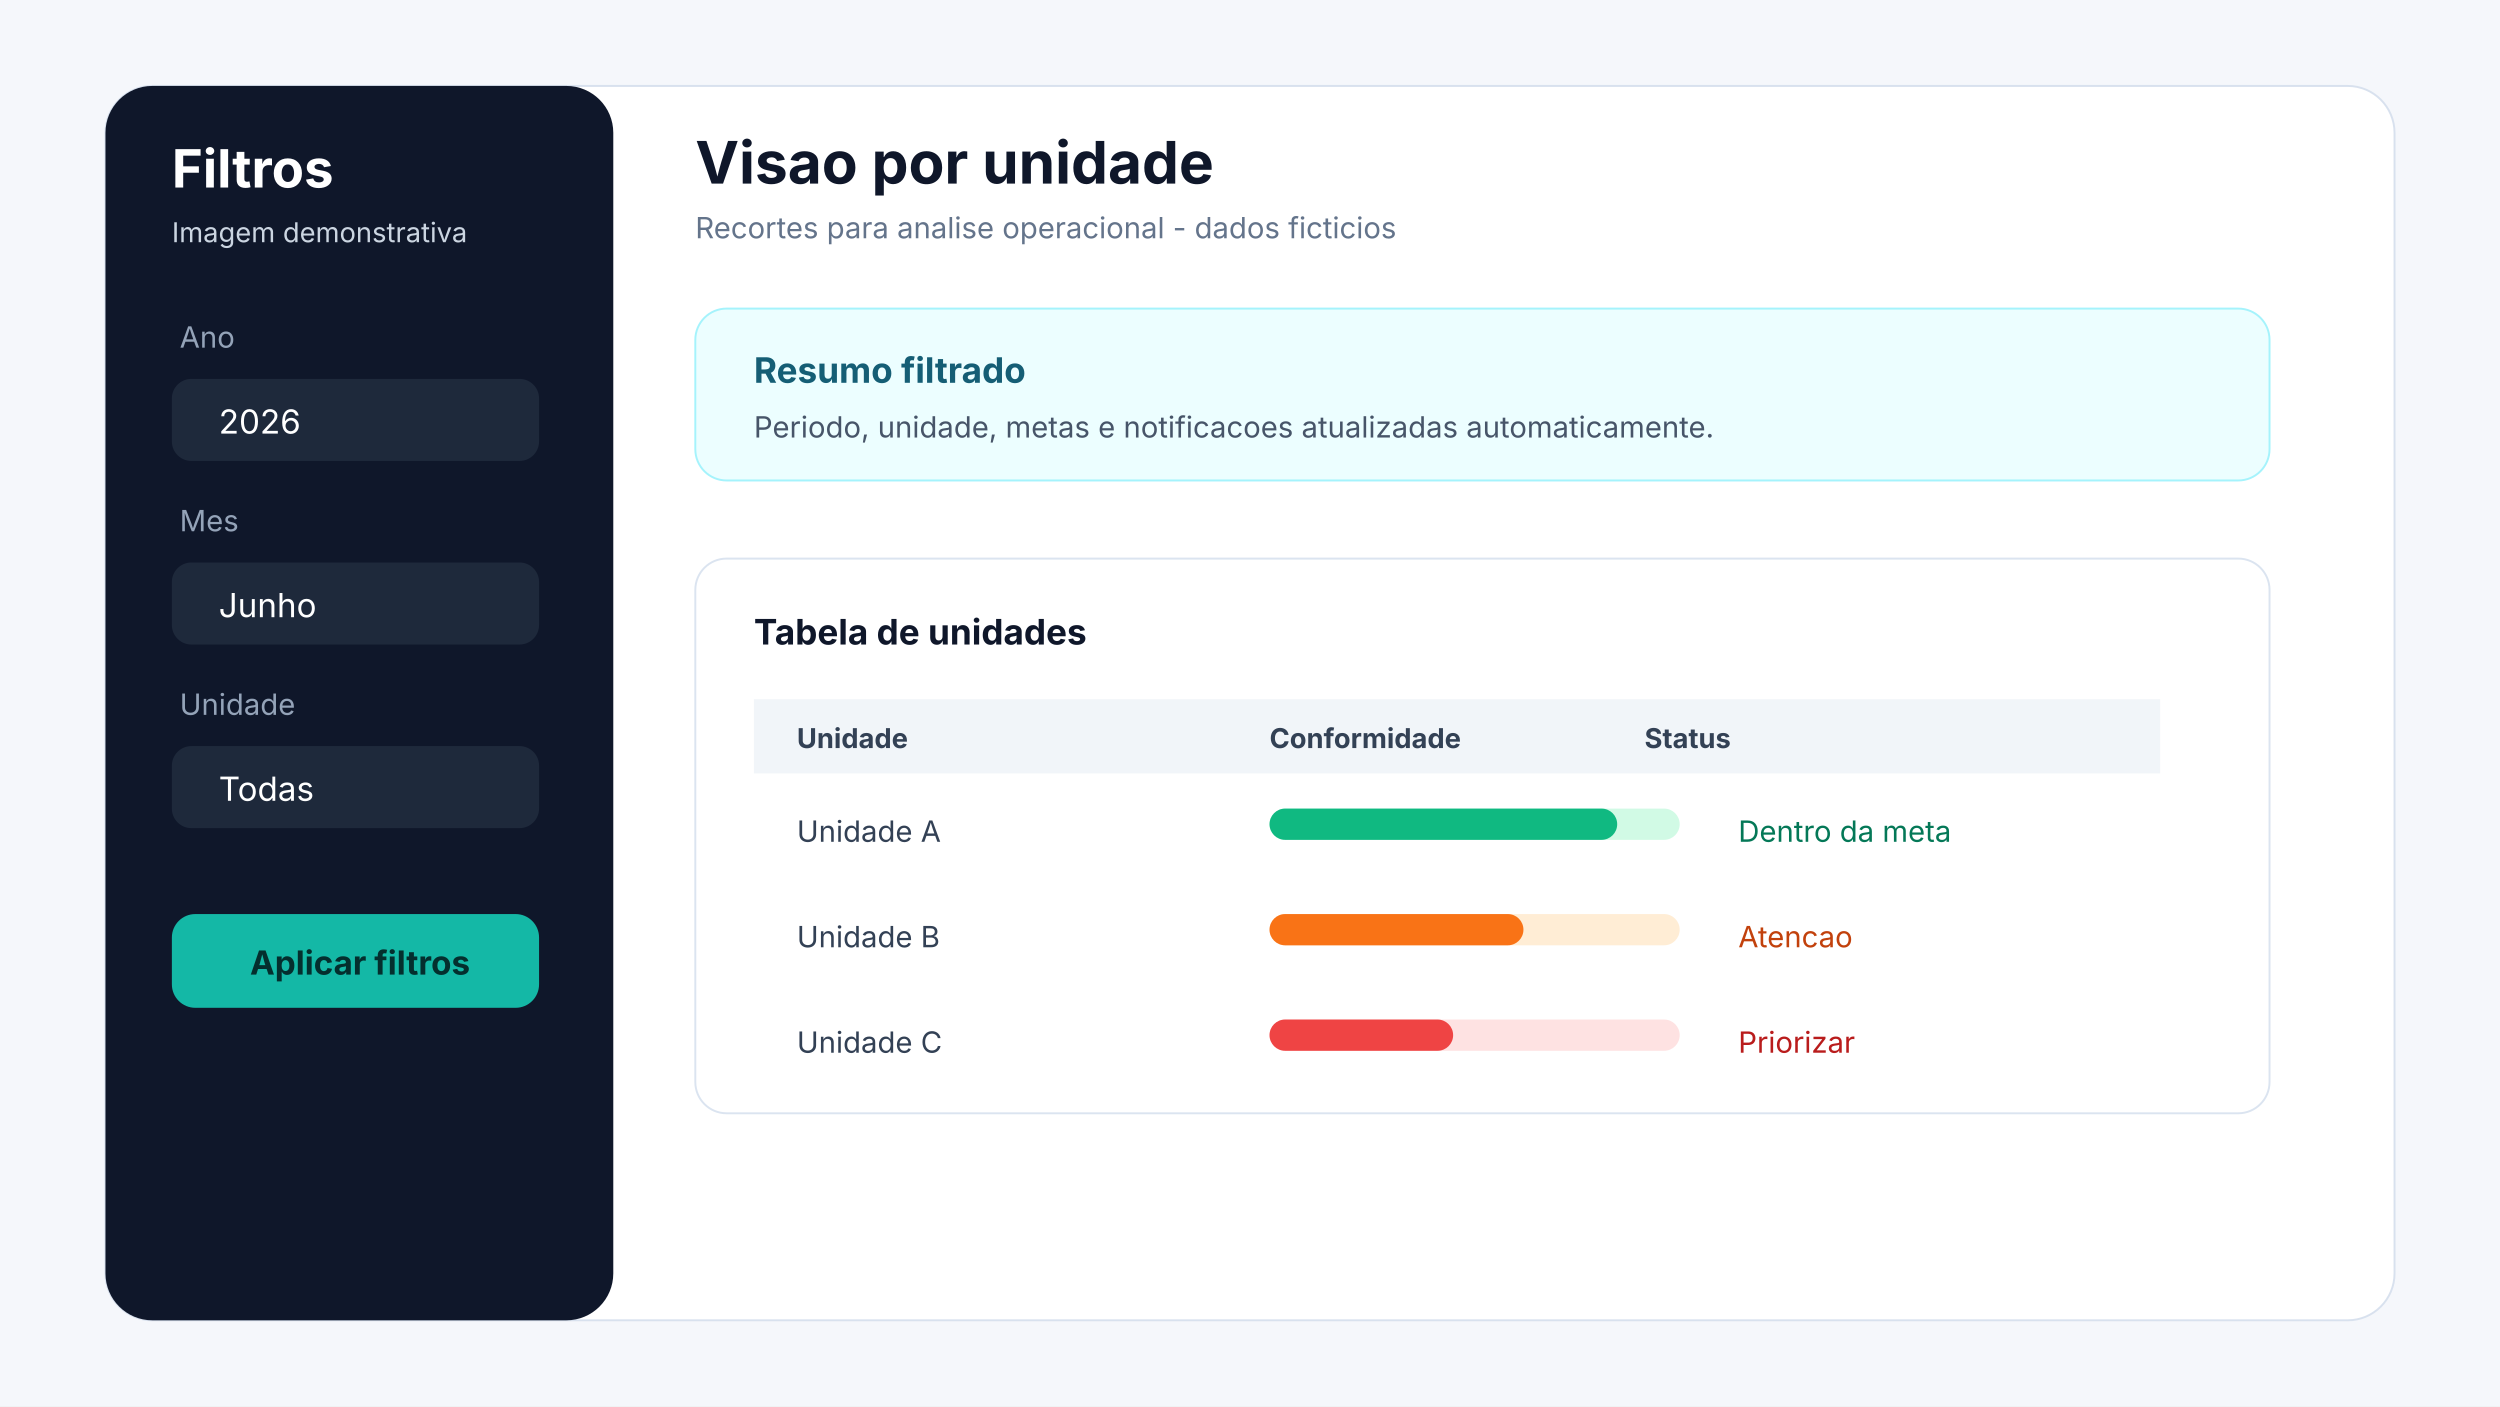
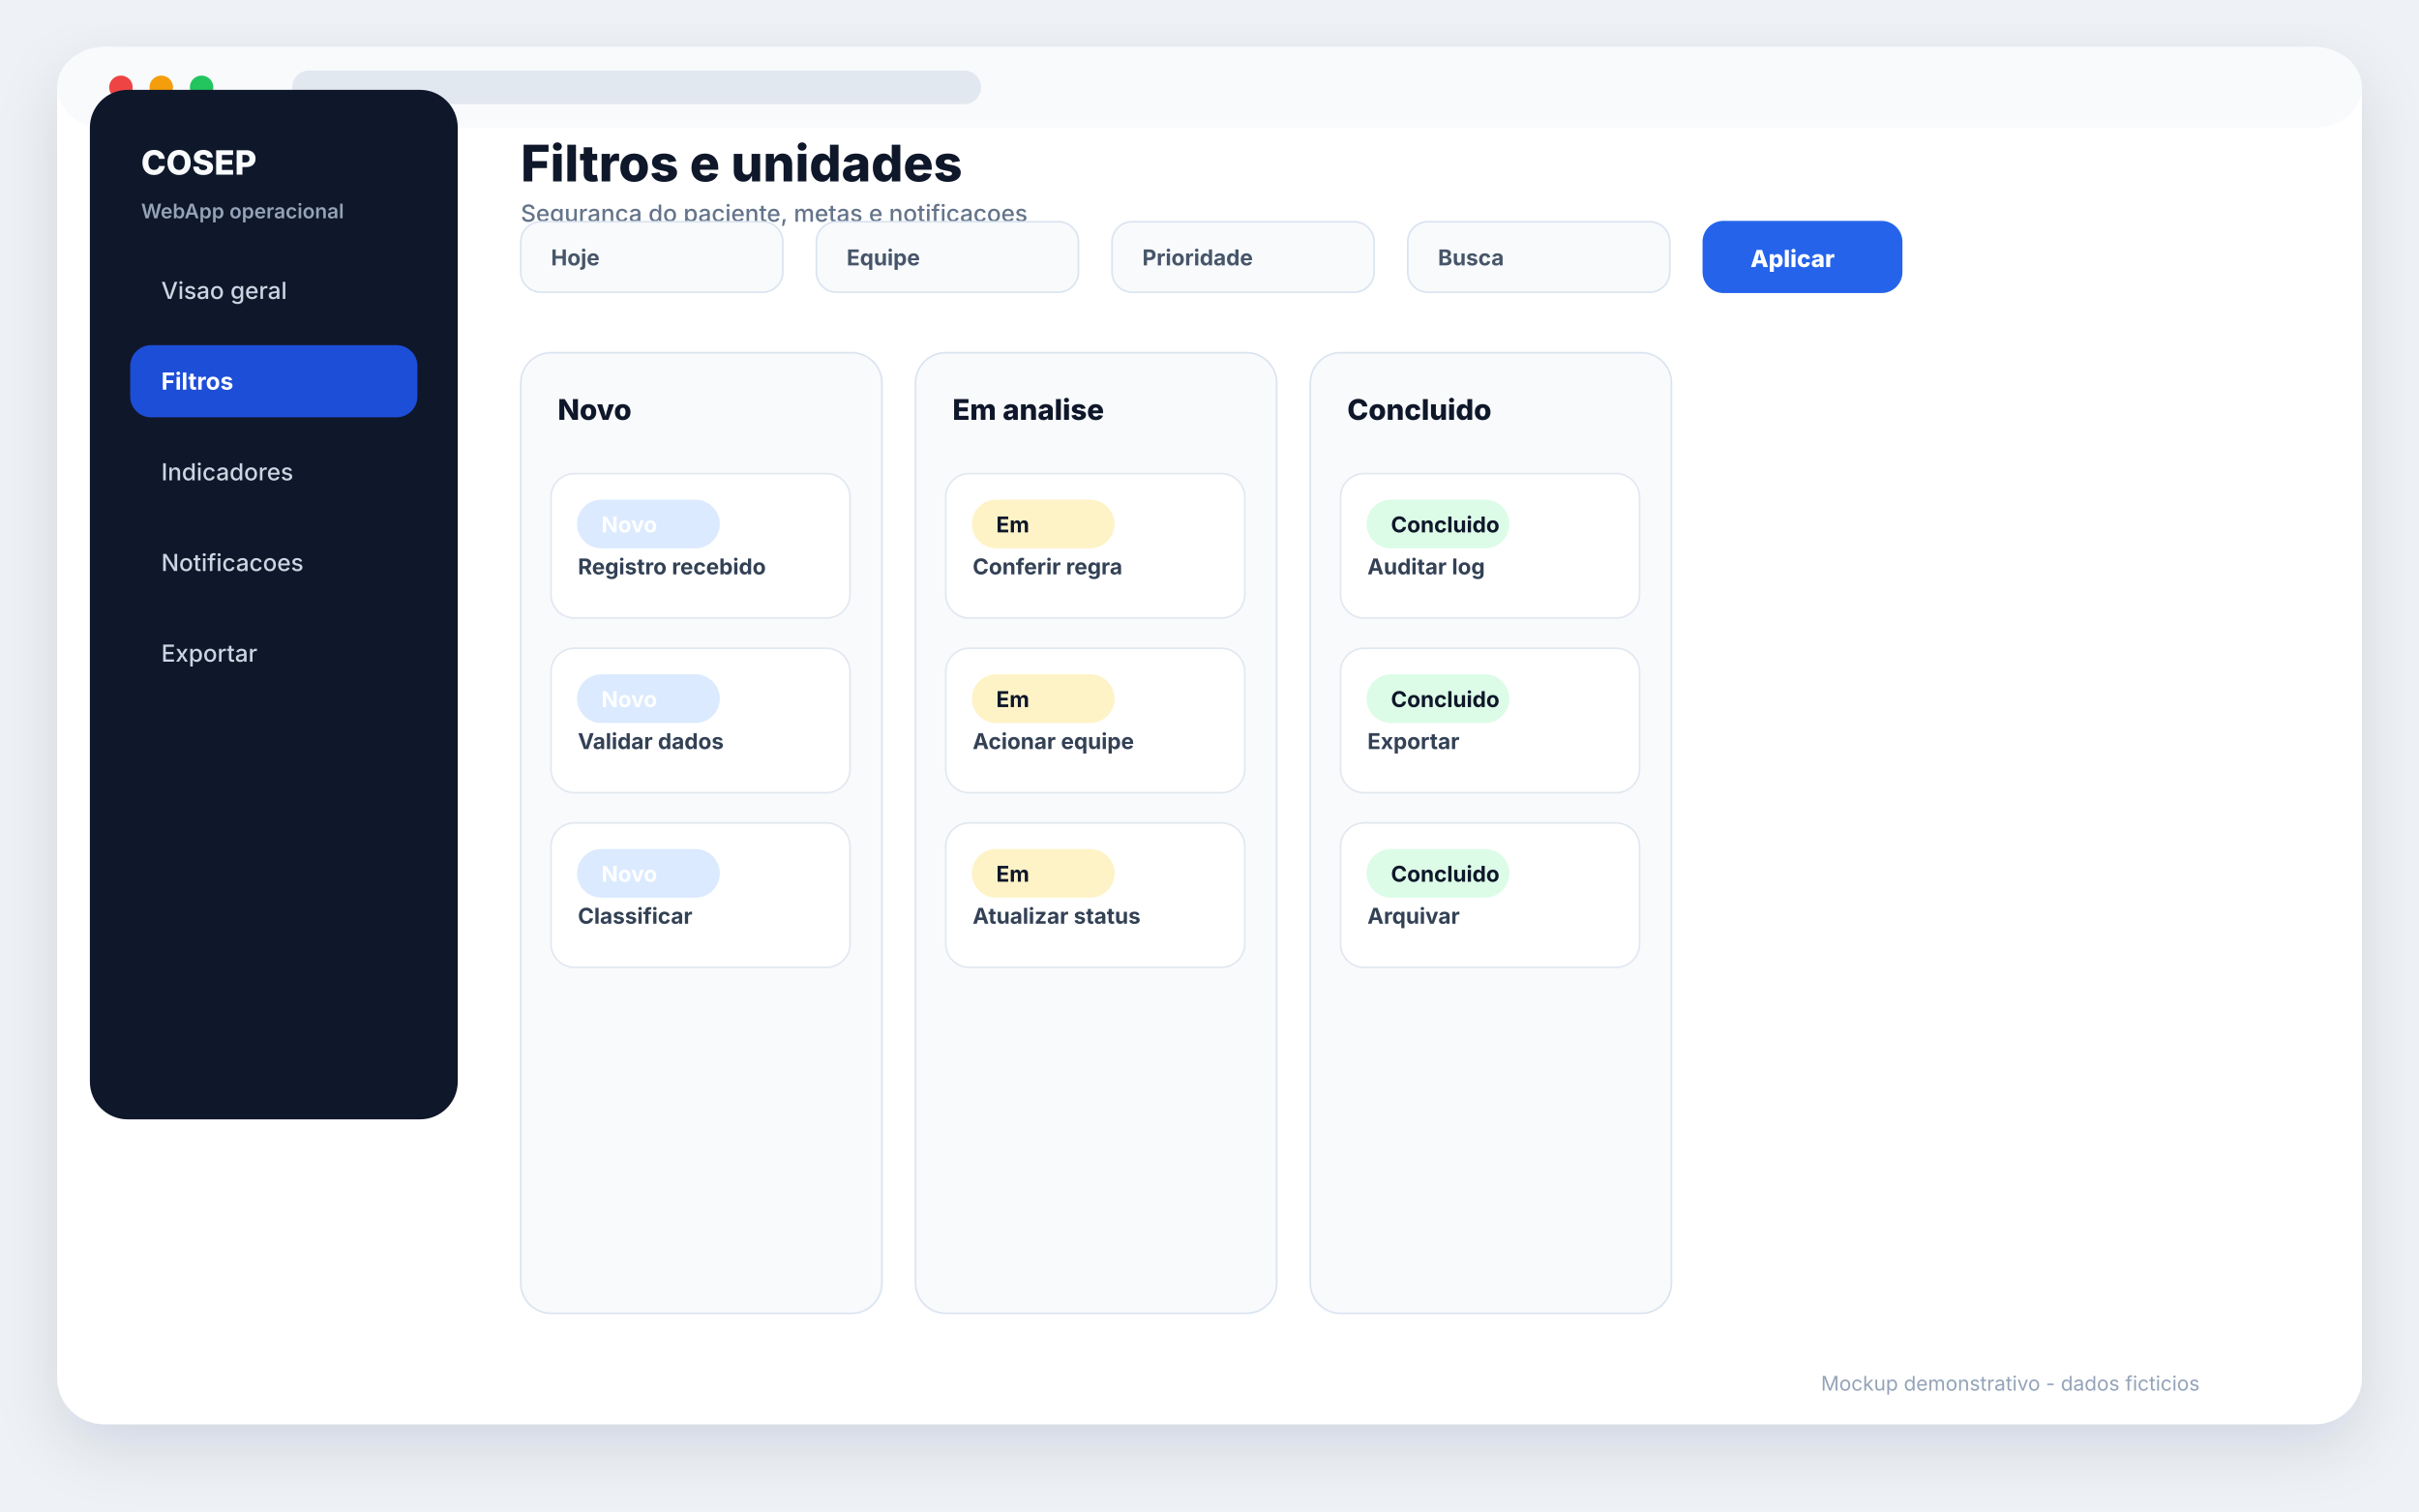
- <svg xmlns="http://www.w3.org/2000/svg" width="1280" height="720" viewBox="0 0 1280 720" role="img" aria-labelledby="title desc">
-   <rect width="1280" height="720" fill="#f5f7fb" />
-   <rect x="54" y="44" width="1172" height="632" rx="24" fill="#ffffff" stroke="#d8e1ee" />
-   <rect x="54" y="44" width="260" height="632" rx="24" fill="#0f172a" />
-   <text x="88" y="96" font-family="Inter,Arial,sans-serif" font-size="27" font-weight="700" fill="#ffffff">Filtros</text>
-   <text x="88" y="124" font-family="Inter,Arial,sans-serif" font-size="14" fill="#cbd5e1">Imagem demonstrativa</text>
-   <g font-family="Inter,Arial,sans-serif">
-     <text x="92" y="178" font-size="15" fill="#94a3b8">Ano</text>
-     <rect x="88" y="194" width="188" height="42" rx="10" fill="#1e293b" />
-     <text x="112" y="222" font-size="17" fill="#fff">2026</text>
-     <text x="92" y="272" font-size="15" fill="#94a3b8">Mes</text>
-     <rect x="88" y="288" width="188" height="42" rx="10" fill="#1e293b" />
-     <text x="112" y="316" font-size="17" fill="#fff">Junho</text>
-     <text x="92" y="366" font-size="15" fill="#94a3b8">Unidade</text>
-     <rect x="88" y="382" width="188" height="42" rx="10" fill="#1e293b" />
-     <text x="112" y="410" font-size="17" fill="#fff">Todas</text>
-     <rect x="88" y="468" width="188" height="48" rx="12" fill="#14b8a6" />
-     <text x="128" y="499" font-size="17" font-weight="700" fill="#042f2e">Aplicar filtros</text>
-     <text x="356" y="94" font-size="30" font-weight="700" fill="#0f172a">Visao por unidade</text>
-     <text x="356" y="122" font-size="15" fill="#64748b">Recortes para analise operacional - dados ficticios</text>
-     <rect x="356" y="158" width="806" height="88" rx="16" fill="#ecfeff" stroke="#a5f3fc" />
-     <text x="386" y="196" font-size="18" font-weight="700" fill="#155e75">Resumo filtrado</text>
-     <text x="386" y="224" font-size="15" fill="#475569">Periodo, unidade, metas e notificacoes atualizadas automaticamente.</text>
-     <rect x="356" y="286" width="806" height="284" rx="16" fill="#ffffff" stroke="#dbe4f0" />
-     <text x="386" y="330" font-size="18" font-weight="700" fill="#0f172a">Tabela de unidades</text>
-     <rect x="386" y="358" width="720" height="38" fill="#f1f5f9" />
-     <text x="408" y="383" font-size="14" font-weight="700" fill="#334155">Unidade</text>
-     <text x="650" y="383" font-size="14" font-weight="700" fill="#334155">Conformidade</text>
-     <text x="842" y="383" font-size="14" font-weight="700" fill="#334155">Status</text>
-     <text x="408" y="431" font-size="15" fill="#334155">Unidade A</text>
-     <rect x="650" y="414" width="210" height="16" rx="8" fill="#d1fae5" />
-     <rect x="650" y="414" width="178" height="16" rx="8" fill="#10b981" />
-     <text x="890" y="431" font-size="15" fill="#047857">Dentro da meta</text>
-     <text x="408" y="485" font-size="15" fill="#334155">Unidade B</text>
-     <rect x="650" y="468" width="210" height="16" rx="8" fill="#ffedd5" />
-     <rect x="650" y="468" width="130" height="16" rx="8" fill="#f97316" />
-     <text x="890" y="485" font-size="15" fill="#c2410c">Atencao</text>
-     <text x="408" y="539" font-size="15" fill="#334155">Unidade C</text>
-     <rect x="650" y="522" width="210" height="16" rx="8" fill="#fee2e2" />
-     <rect x="650" y="522" width="94" height="16" rx="8" fill="#ef4444" />
-     <text x="890" y="539" font-size="15" fill="#b91c1c">Priorizar</text>
-   </g>
+ <svg xmlns="http://www.w3.org/2000/svg" width="1440" height="900" viewBox="0 0 1440 900" role="img" aria-labelledby="title desc">
+   <defs>
+     <filter id="shadow" x="-20%" y="-20%" width="140%" height="140%">
+       <feDropShadow dx="0" dy="14" stdDeviation="18" flood-color="#0f172a" flood-opacity=".12" />
+     </filter>
+   </defs>
+   <rect width="1440" height="900" fill="#eef2f7" />
+   <rect x="34" y="28" width="1372" height="820" rx="28" fill="#ffffff" filter="url(#shadow)" />
+   <rect x="34" y="28" width="1372" height="48" rx="28" fill="#f8fafc" />
+   <circle cx="72" cy="52" r="7" fill="#ef4444" />
+   <circle cx="96" cy="52" r="7" fill="#f59e0b" />
+   <circle cx="120" cy="52" r="7" fill="#22c55e" />
+   <rect x="174" y="42" width="410" height="20" rx="10" fill="#e2e8f0" />
+   <rect x="54" y="54" width="218" height="612" rx="22" fill="#0f172a" stroke="#0f172a" />
+   <text x="84" y="104" font-family="Inter, Segoe UI, Arial, sans-serif" font-size="20" font-weight="800" fill="#f8fafc">COSEP</text>
+   <text x="84" y="130" font-family="Inter, Segoe UI, Arial, sans-serif" font-size="12" font-weight="600" fill="#94a3b8">WebApp operacional</text>
+   <text x="96" y="178" font-family="Inter, Segoe UI, Arial, sans-serif" font-size="14" font-weight="500" fill="#cbd5e1">Visao geral</text>
+   <rect x="78" y="206" width="170" height="42" rx="12" fill="#1d4ed8" stroke="#1d4ed8" />
+   <text x="96" y="232" font-family="Inter, Segoe UI, Arial, sans-serif" font-size="14" font-weight="650" fill="#ffffff">Filtros</text>
+   <text x="96" y="286" font-family="Inter, Segoe UI, Arial, sans-serif" font-size="14" font-weight="500" fill="#cbd5e1">Indicadores</text>
+   <text x="96" y="340" font-family="Inter, Segoe UI, Arial, sans-serif" font-size="14" font-weight="500" fill="#cbd5e1">Notificacoes</text>
+   <text x="96" y="394" font-family="Inter, Segoe UI, Arial, sans-serif" font-size="14" font-weight="500" fill="#cbd5e1">Exportar</text>
+   <text x="310" y="108" font-family="Inter, Segoe UI, Arial, sans-serif" font-size="30" font-weight="800" fill="#0f172a">Filtros e unidades</text>
+   <text x="310" y="132" font-family="Inter, Segoe UI, Arial, sans-serif" font-size="14" font-weight="500" fill="#64748b">Seguranca do paciente, metas e notificacoes</text>
+   <rect x="310" y="132" width="156" height="42" rx="12" fill="#f8fafc" stroke="#dbe4f0" />
+   <text x="328" y="158" font-family="Inter, Segoe UI, Arial, sans-serif" font-size="13" font-weight="650" fill="#475569">Hoje</text>
+   <rect x="486" y="132" width="156" height="42" rx="12" fill="#f8fafc" stroke="#dbe4f0" />
+   <text x="504" y="158" font-family="Inter, Segoe UI, Arial, sans-serif" font-size="13" font-weight="650" fill="#475569">Equipe</text>
+   <rect x="662" y="132" width="156" height="42" rx="12" fill="#f8fafc" stroke="#dbe4f0" />
+   <text x="680" y="158" font-family="Inter, Segoe UI, Arial, sans-serif" font-size="13" font-weight="650" fill="#475569">Prioridade</text>
+   <rect x="838" y="132" width="156" height="42" rx="12" fill="#f8fafc" stroke="#dbe4f0" />
+   <text x="856" y="158" font-family="Inter, Segoe UI, Arial, sans-serif" font-size="13" font-weight="650" fill="#475569">Busca</text>
+   <rect x="1014" y="132" width="118" height="42" rx="12" fill="#2563eb" stroke="#2563eb" />
+   <text x="1042" y="159" font-family="Inter, Segoe UI, Arial, sans-serif" font-size="14" font-weight="800" fill="#fff">Aplicar</text>
+   <rect x="310" y="210" width="215" height="572" rx="18" fill="#f8fafc" stroke="#dbe4f0" />
+   <text x="332" y="250" font-family="Inter, Segoe UI, Arial, sans-serif" font-size="17" font-weight="800" fill="#0f172a">Novo</text>
+   <rect x="328" y="282" width="178" height="86" rx="14" fill="#ffffff" stroke="#e2e8f0" />
+   <rect x="344" y="298" width="84" height="28" rx="14" fill="#dbeafe" stroke="#dbeafe" />
+   <text x="358" y="317" font-family="Inter, Segoe UI, Arial, sans-serif" font-size="13" font-weight="700" fill="#ffffff">Novo</text>
+   <text x="344" y="342" font-family="Inter, Segoe UI, Arial, sans-serif" font-size="13" font-weight="650" fill="#334155">Registro recebido</text>
+   <rect x="328" y="386" width="178" height="86" rx="14" fill="#ffffff" stroke="#e2e8f0" />
+   <rect x="344" y="402" width="84" height="28" rx="14" fill="#dbeafe" stroke="#dbeafe" />
+   <text x="358" y="421" font-family="Inter, Segoe UI, Arial, sans-serif" font-size="13" font-weight="700" fill="#ffffff">Novo</text>
+   <text x="344" y="446" font-family="Inter, Segoe UI, Arial, sans-serif" font-size="13" font-weight="650" fill="#334155">Validar dados</text>
+   <rect x="328" y="490" width="178" height="86" rx="14" fill="#ffffff" stroke="#e2e8f0" />
+   <rect x="344" y="506" width="84" height="28" rx="14" fill="#dbeafe" stroke="#dbeafe" />
+   <text x="358" y="525" font-family="Inter, Segoe UI, Arial, sans-serif" font-size="13" font-weight="700" fill="#ffffff">Novo</text>
+   <text x="344" y="550" font-family="Inter, Segoe UI, Arial, sans-serif" font-size="13" font-weight="650" fill="#334155">Classificar</text>
+   <rect x="545" y="210" width="215" height="572" rx="18" fill="#f8fafc" stroke="#dbe4f0" />
+   <text x="567" y="250" font-family="Inter, Segoe UI, Arial, sans-serif" font-size="17" font-weight="800" fill="#0f172a">Em analise</text>
+   <rect x="563" y="282" width="178" height="86" rx="14" fill="#ffffff" stroke="#e2e8f0" />
+   <rect x="579" y="298" width="84" height="28" rx="14" fill="#fef3c7" stroke="#fef3c7" />
+   <text x="593" y="317" font-family="Inter, Segoe UI, Arial, sans-serif" font-size="13" font-weight="700" fill="#0f172a">Em</text>
+   <text x="579" y="342" font-family="Inter, Segoe UI, Arial, sans-serif" font-size="13" font-weight="650" fill="#334155">Conferir regra</text>
+   <rect x="563" y="386" width="178" height="86" rx="14" fill="#ffffff" stroke="#e2e8f0" />
+   <rect x="579" y="402" width="84" height="28" rx="14" fill="#fef3c7" stroke="#fef3c7" />
+   <text x="593" y="421" font-family="Inter, Segoe UI, Arial, sans-serif" font-size="13" font-weight="700" fill="#0f172a">Em</text>
+   <text x="579" y="446" font-family="Inter, Segoe UI, Arial, sans-serif" font-size="13" font-weight="650" fill="#334155">Acionar equipe</text>
+   <rect x="563" y="490" width="178" height="86" rx="14" fill="#ffffff" stroke="#e2e8f0" />
+   <rect x="579" y="506" width="84" height="28" rx="14" fill="#fef3c7" stroke="#fef3c7" />
+   <text x="593" y="525" font-family="Inter, Segoe UI, Arial, sans-serif" font-size="13" font-weight="700" fill="#0f172a">Em</text>
+   <text x="579" y="550" font-family="Inter, Segoe UI, Arial, sans-serif" font-size="13" font-weight="650" fill="#334155">Atualizar status</text>
+   <rect x="780" y="210" width="215" height="572" rx="18" fill="#f8fafc" stroke="#dbe4f0" />
+   <text x="802" y="250" font-family="Inter, Segoe UI, Arial, sans-serif" font-size="17" font-weight="800" fill="#0f172a">Concluido</text>
+   <rect x="798" y="282" width="178" height="86" rx="14" fill="#ffffff" stroke="#e2e8f0" />
+   <rect x="814" y="298" width="84" height="28" rx="14" fill="#dcfce7" stroke="#dcfce7" />
+   <text x="828" y="317" font-family="Inter, Segoe UI, Arial, sans-serif" font-size="13" font-weight="700" fill="#0f172a">Concluido</text>
+   <text x="814" y="342" font-family="Inter, Segoe UI, Arial, sans-serif" font-size="13" font-weight="650" fill="#334155">Auditar log</text>
+   <rect x="798" y="386" width="178" height="86" rx="14" fill="#ffffff" stroke="#e2e8f0" />
+   <rect x="814" y="402" width="84" height="28" rx="14" fill="#dcfce7" stroke="#dcfce7" />
+   <text x="828" y="421" font-family="Inter, Segoe UI, Arial, sans-serif" font-size="13" font-weight="700" fill="#0f172a">Concluido</text>
+   <text x="814" y="446" font-family="Inter, Segoe UI, Arial, sans-serif" font-size="13" font-weight="650" fill="#334155">Exportar</text>
+   <rect x="798" y="490" width="178" height="86" rx="14" fill="#ffffff" stroke="#e2e8f0" />
+   <rect x="814" y="506" width="84" height="28" rx="14" fill="#dcfce7" stroke="#dcfce7" />
+   <text x="828" y="525" font-family="Inter, Segoe UI, Arial, sans-serif" font-size="13" font-weight="700" fill="#0f172a">Concluido</text>
+   <text x="814" y="550" font-family="Inter, Segoe UI, Arial, sans-serif" font-size="13" font-weight="650" fill="#334155">Arquivar</text>
+   <text x="1084" y="828" font-family="Inter, Segoe UI, Arial, sans-serif" font-size="12" fill="#94a3b8">Mockup demonstrativo - dados ficticios</text>
</svg>
